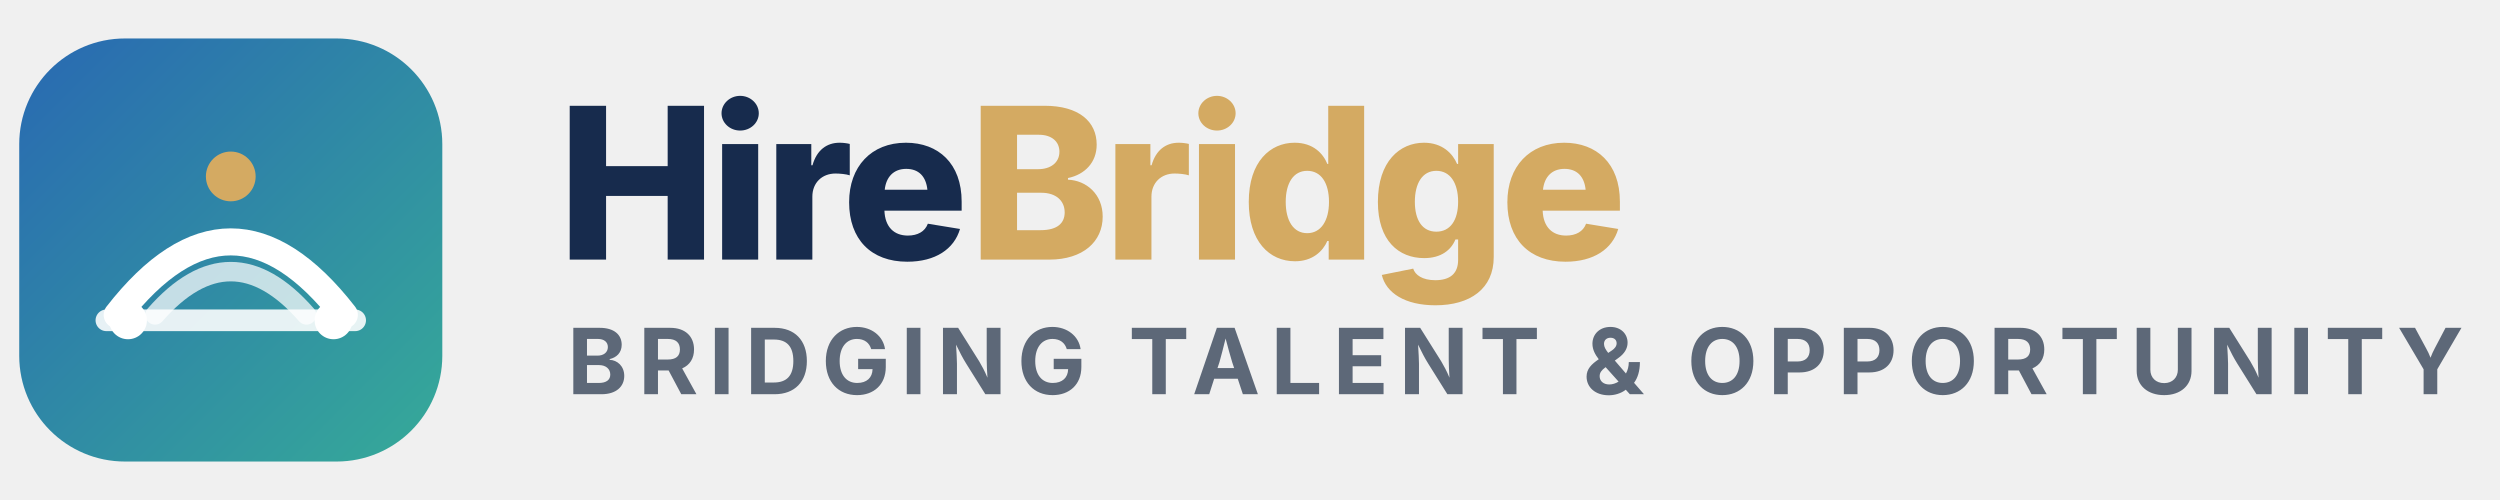
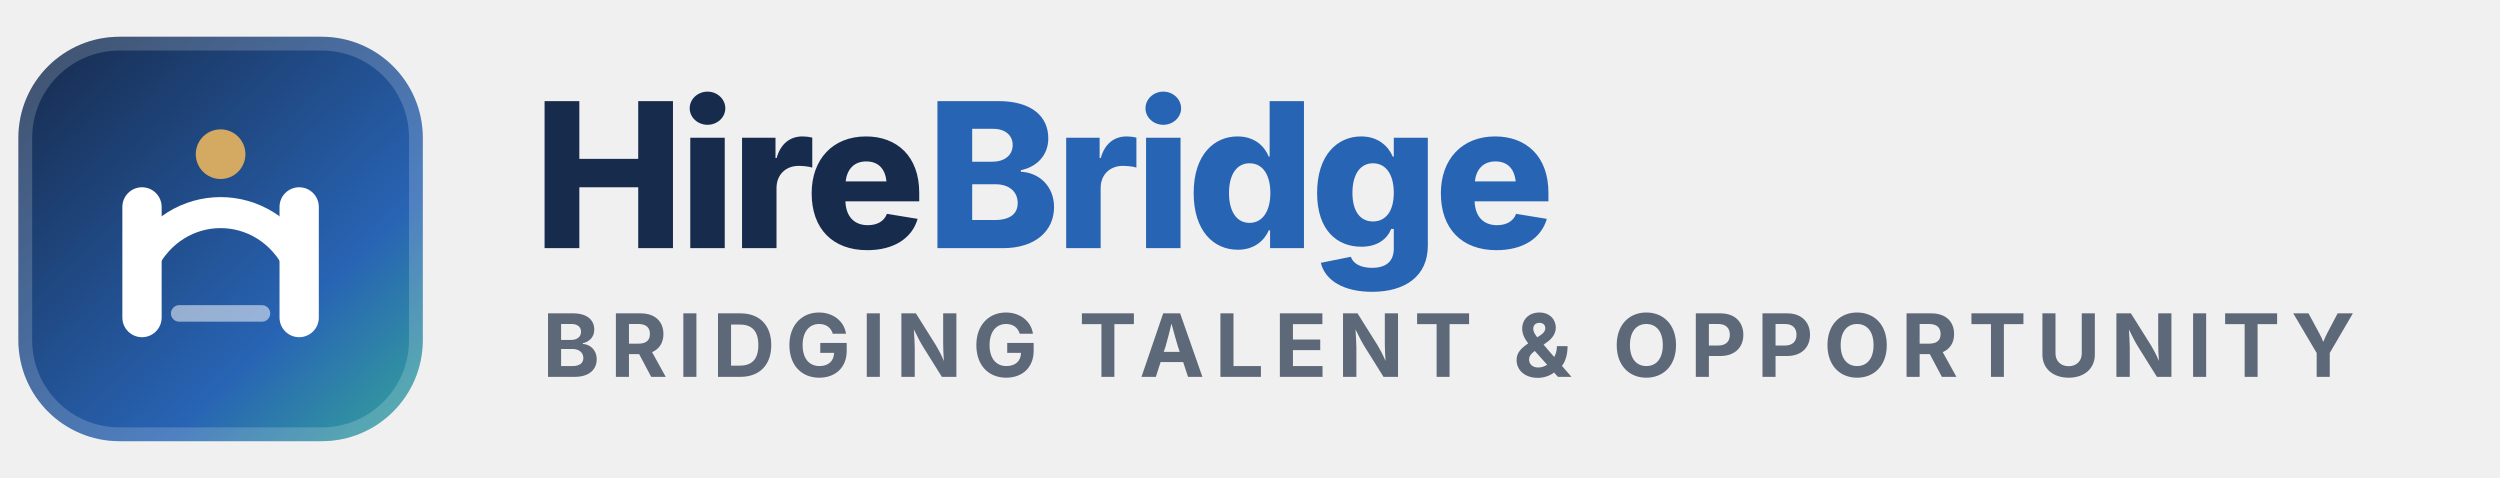
- <svg xmlns="http://www.w3.org/2000/svg" viewBox="0 0 260 52" fill="none">
+ <svg xmlns="http://www.w3.org/2000/svg" viewBox="0 0 272 52" fill="none">
  <defs>
-     <linearGradient id="hb-mark" x1="0" y1="0" x2="44" y2="44" gradientUnits="userSpaceOnUse">
-       <stop offset="0%" stop-color="#2864B4" />
+     <linearGradient id="hb-logo-bg" x1="4" y1="4" x2="46" y2="48" gradientUnits="userSpaceOnUse">
+       <stop offset="0%" stop-color="#172B4D" />
+       <stop offset="68%" stop-color="#2864B4" />
      <stop offset="100%" stop-color="#35A69A" />
    </linearGradient>
  </defs>
-   <rect x="2" y="4" width="44" height="44" rx="11" fill="url(#hb-mark)" />
+   <rect x="2" y="4" width="44" height="44" rx="11" fill="url(#hb-logo-bg)" />
+   <rect x="2.75" y="4.75" width="42.5" height="42.5" rx="10.25" stroke="rgba(255,255,255,0.18)" stroke-width="1.5" />
  <g transform="translate(6, 8) scale(1.125)">
-     <path d="M5.5 22 Q16 8.5 26.5 22" stroke="#FFFFFF" stroke-width="2.5" stroke-linecap="round" />
-     <path d="M9 22 Q16 14 23 22" stroke="rgba(255,255,255,0.72)" stroke-width="1.8" stroke-linecap="round" />
-     <line x1="4.5" y1="22.5" x2="27.5" y2="22.5" stroke="rgba(255,255,255,0.88)" stroke-width="2" stroke-linecap="round" />
-     <circle cx="6.5" cy="22.5" r="1.75" fill="#FFFFFF" />
-     <circle cx="25.5" cy="22.5" r="1.75" fill="#FFFFFF" />
-     <circle cx="16" cy="9.2" r="2.3" fill="#D4AA62" />
+     <rect x="6.5" y="11" width="3.8" height="14.5" rx="1.9" fill="#FFFFFF" />
+     <rect x="21.7" y="11" width="3.8" height="14.5" rx="1.9" fill="#FFFFFF" />
+     <path d="M8.4 18.4 C11.6 11.8 20.4 11.8 23.6 18.4" stroke="#FFFFFF" stroke-width="3" stroke-linecap="round" />
+     <line x1="12" y1="23.2" x2="20" y2="23.2" stroke="rgba(255,255,255,0.52)" stroke-width="1.6" stroke-linecap="round" />
+     <circle cx="16" cy="7.8" r="2.4" fill="#D4AA62" />
  </g>
-   <text x="58" y="27" font-family="Plus Jakarta Sans, Inter, system-ui, sans-serif" font-size="22" font-weight="800" letter-spacing="-0.6" fill="#172B4D">Hire<tspan fill="#D4AA62">Bridge</tspan>
+   <text x="58" y="27" font-family="Plus Jakarta Sans, Inter, system-ui, sans-serif" font-size="22" font-weight="800" letter-spacing="-0.6" fill="#172B4D">Hire<tspan fill="#2864B4">Bridge</tspan>
  </text>
  <text x="59" y="41" font-family="Plus Jakarta Sans, Inter, system-ui, sans-serif" font-size="9.5" font-weight="700" letter-spacing="1.1" fill="#5D6878">BRIDGING TALENT &amp; OPPORTUNITY</text>
</svg>
